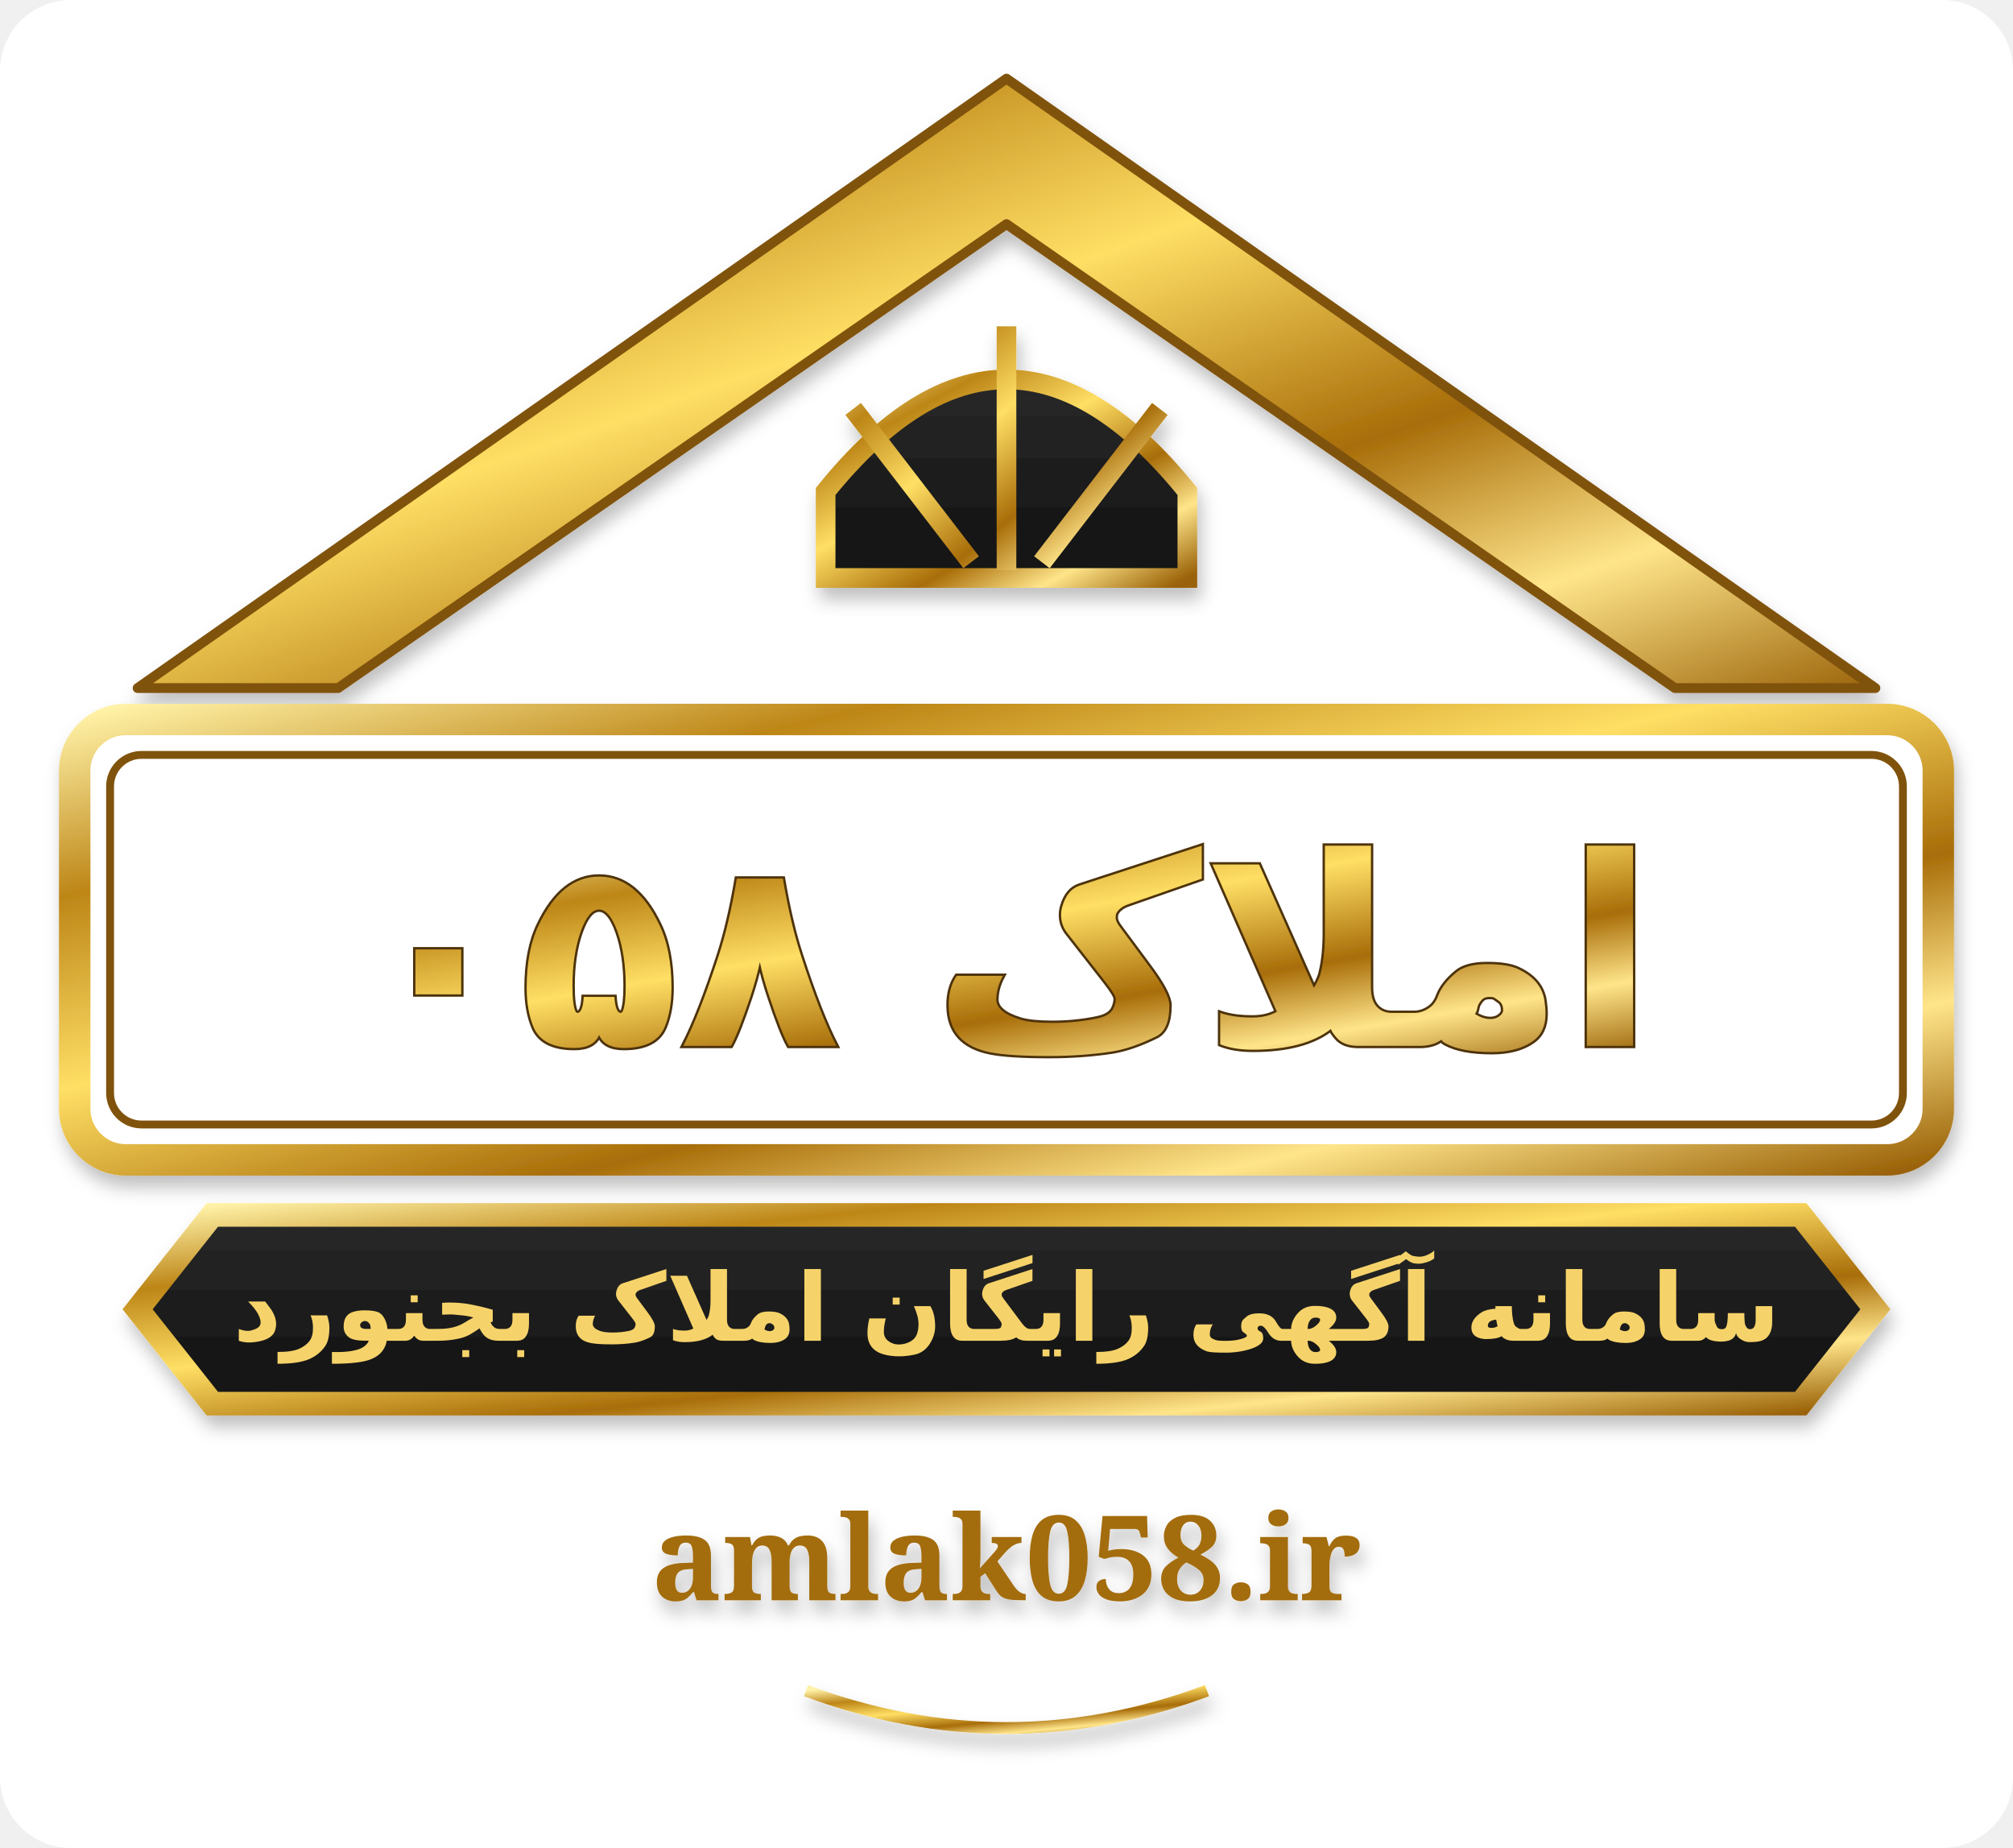
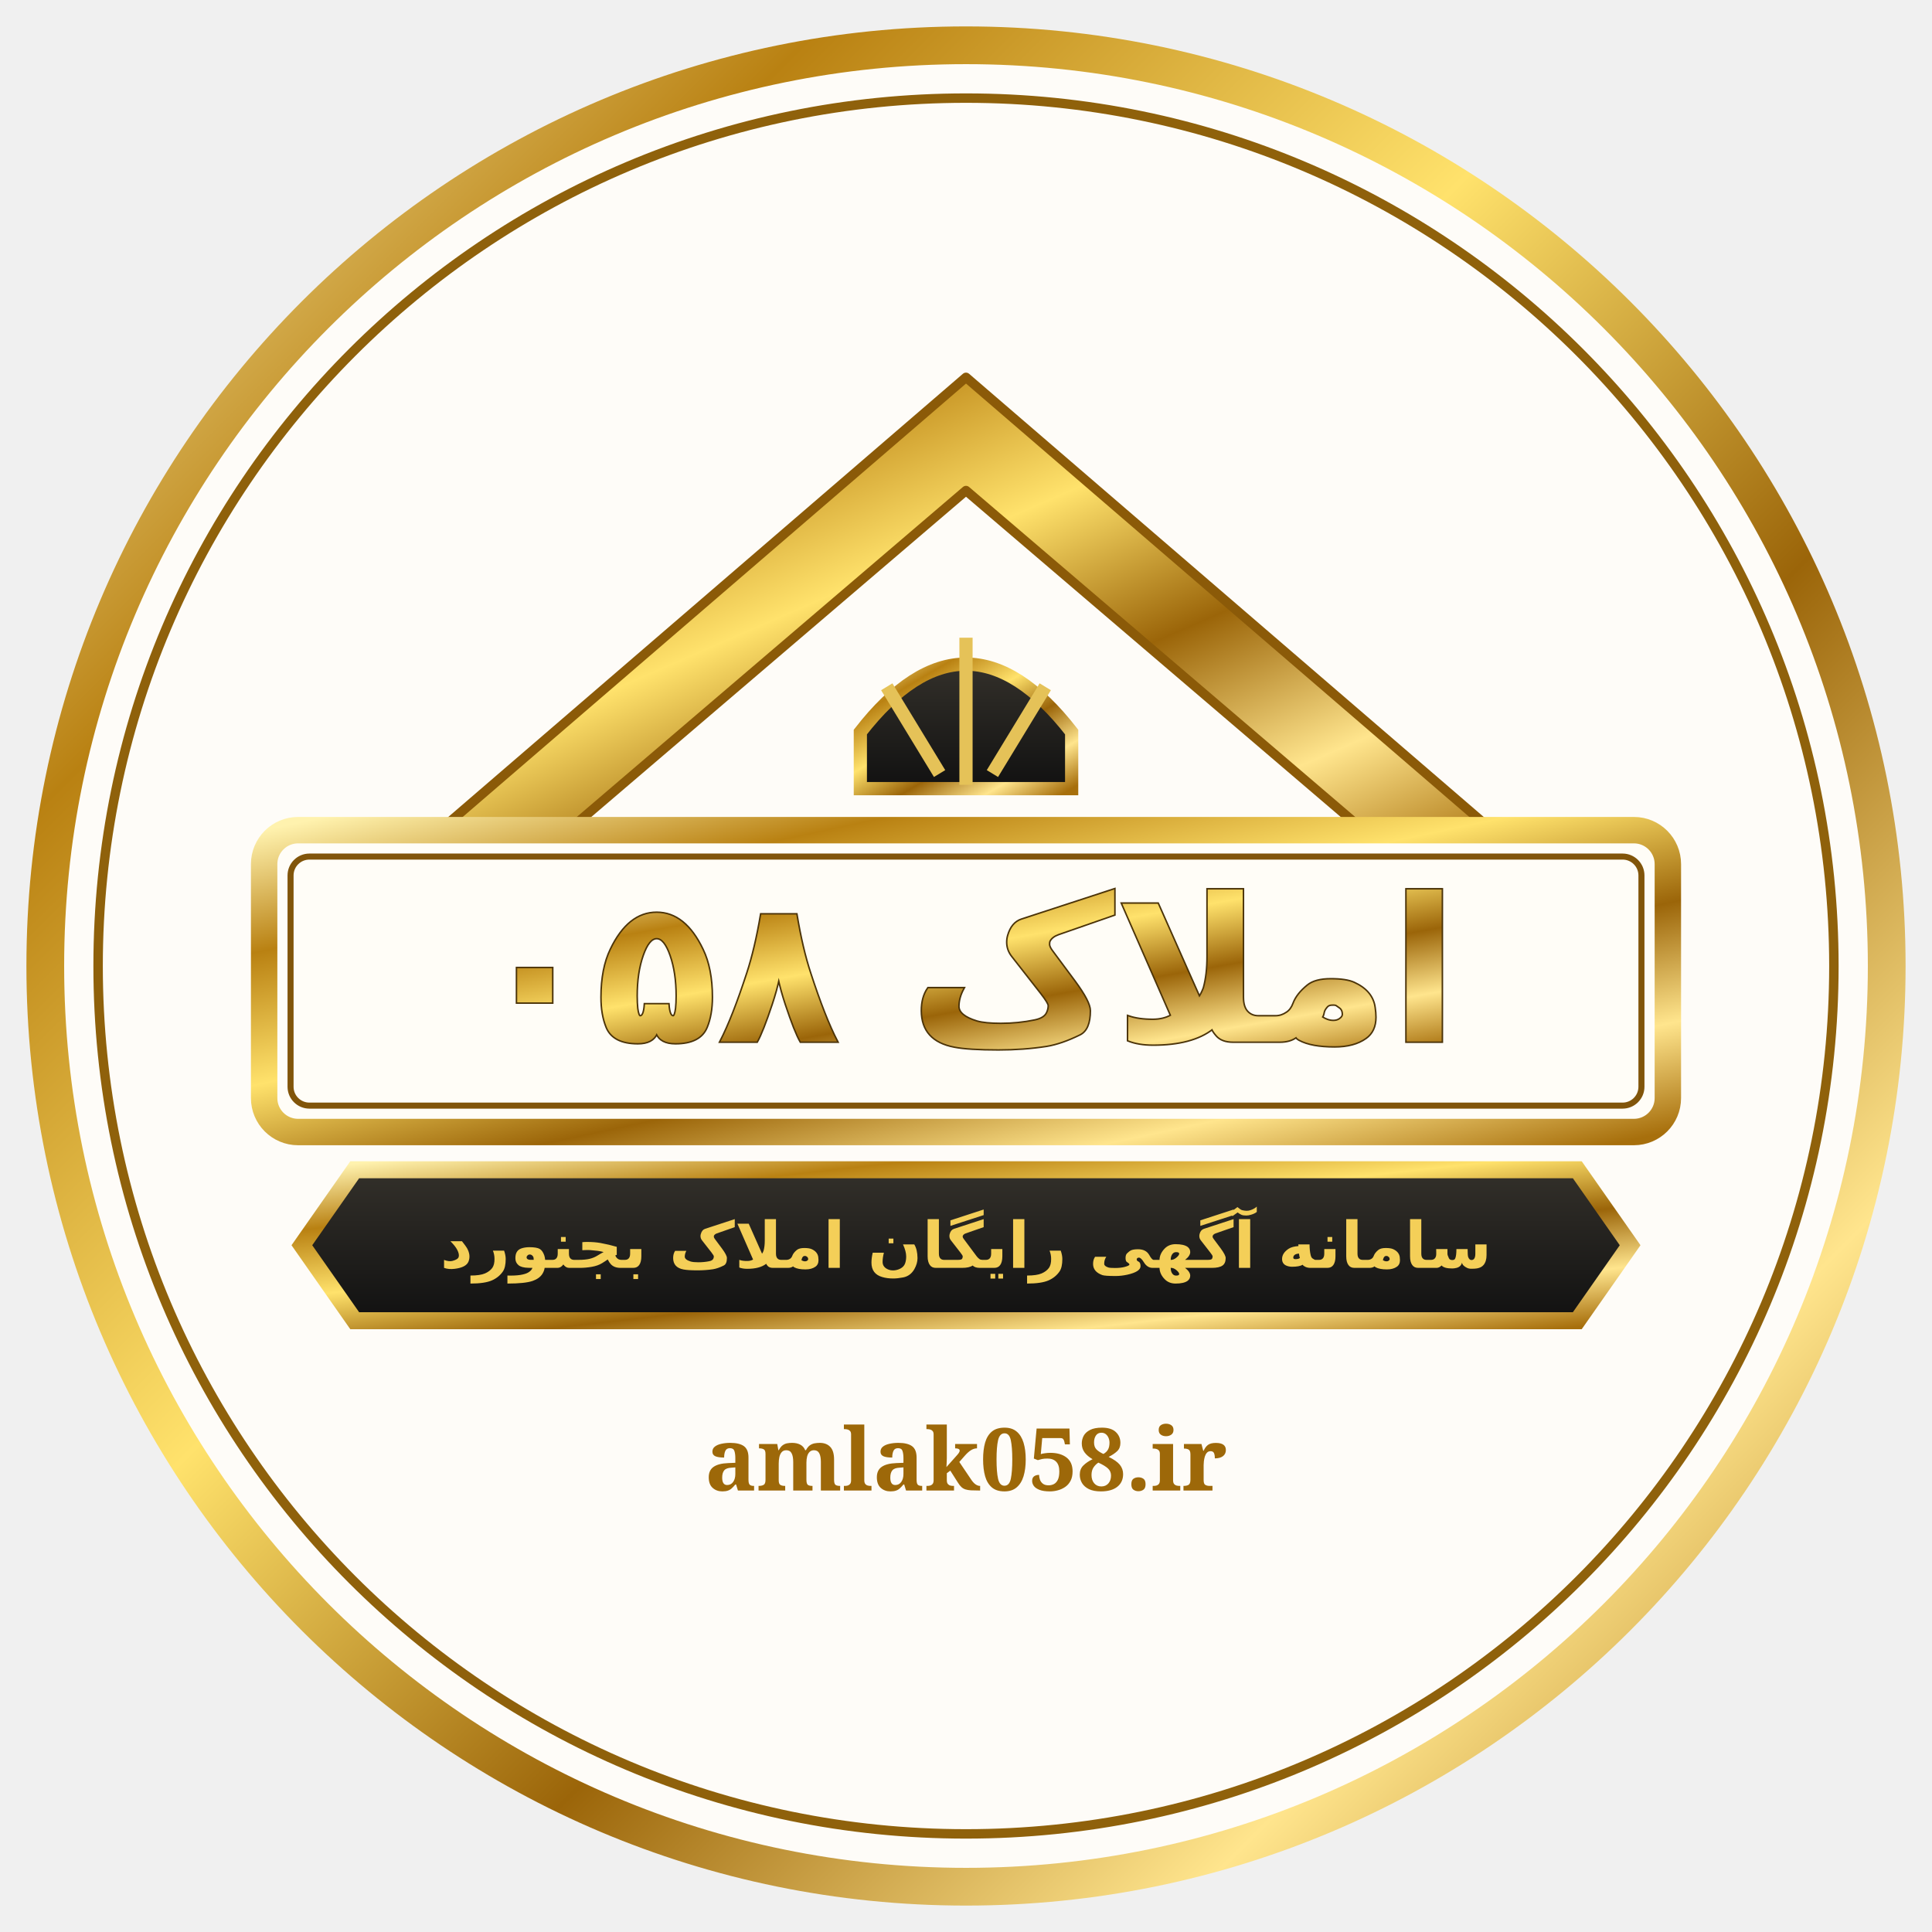
- <svg xmlns="http://www.w3.org/2000/svg" viewBox="0 0 512 470" role="img" aria-labelledby="title desc">
+ <svg xmlns="http://www.w3.org/2000/svg" viewBox="0 0 512 512" role="img" aria-labelledby="title desc">
  <defs>
    <linearGradient id="gold" x1="0" y1="0" x2="1" y2="1">
-       <stop offset="0" stop-color="#fff1a6" />
-       <stop offset=".2" stop-color="#bd8617" />
-       <stop offset=".42" stop-color="#ffdf65" />
-       <stop offset=".65" stop-color="#a86d09" />
-       <stop offset=".82" stop-color="#ffe58a" />
-       <stop offset="1" stop-color="#9a6208" />
+       <stop offset="0" stop-color="#fff2ae" />
+       <stop offset=".2" stop-color="#b98112" />
+       <stop offset=".42" stop-color="#ffe26c" />
+       <stop offset=".62" stop-color="#9b6509" />
+       <stop offset=".82" stop-color="#ffe58d" />
+       <stop offset="1" stop-color="#a76f0c" />
    </linearGradient>
    <linearGradient id="dark" x1="0" y1="0" x2="0" y2="1">
-       <stop stop-color="#292929" />
+       <stop stop-color="#33302a" />
      <stop offset="1" stop-color="#111" />
    </linearGradient>
-     <filter id="shadow" x="-15%" y="-15%" width="130%" height="135%">
-       <feGaussianBlur in="SourceAlpha" stdDeviation="2.2" result="blur" />
-       <feOffset dy="3" dx="1" result="off" />
-       <feComponentTransfer>
-         <feFuncA type="linear" slope=".25" />
-       </feComponentTransfer>
-       <feMerge>
-         <feMergeNode />
-         <feMergeNode in="SourceGraphic" />
-       </feMerge>
-     </filter>
  </defs>
-   <rect width="512" height="470" rx="18" fill="#fff" />
-   <g filter="url(#shadow)">
-     <path d="M35 175 256 20 477 175H426L256 57 86 175Z" fill="url(#gold)" stroke="#80530a" stroke-width="2.5" stroke-linejoin="round" />
-     <path d="M210 125Q256 68 302 125V147H210Z" fill="url(#dark)" stroke="url(#gold)" stroke-width="5" />
-     <path d="M256 83V145M217 104 247 143M295 104 265 143" stroke="url(#gold)" stroke-width="5" />
-     <rect x="19" y="183" width="474" height="112" rx="13" fill="#fff" stroke="url(#gold)" stroke-width="8" />
-     <rect x="28" y="192" width="456" height="94" rx="8" fill="none" stroke="#80530a" stroke-width="2" />
-     <text x="256" y="266" text-anchor="middle" direction="rtl" font-family="Tahoma,Arial,sans-serif" font-size="67" font-weight="900" fill="url(#gold)" stroke="#4d3307" stroke-width="1.2" paint-order="stroke">املاک ۰۵۸</text>
-     <path d="M54 309H458L477 333 458 357H54L35 333Z" fill="url(#dark)" stroke="url(#gold)" stroke-width="6" />
-     <text x="256" y="341" text-anchor="middle" direction="rtl" font-family="Tahoma,Arial,sans-serif" font-size="24" font-weight="800" fill="#f6d36a">سامانه آگهی رایگان املاک بجنورد</text>
-     <path d="M72 395H146M366 395H440" stroke="url(#gold)" stroke-width="4" stroke-linecap="round" />
-     <text x="256" y="407" text-anchor="middle" font-family="Georgia,serif" font-size="30" font-weight="bold" fill="#a36c0b">amlak058.ir</text>
-     <path d="M205 430Q256 449 307 430" fill="none" stroke="url(#gold)" stroke-width="3" />
-   </g>
+   <circle cx="256" cy="256" r="244" fill="#fffdf8" fill-opacity=".94" stroke="url(#gold)" stroke-width="10" />
+   <circle cx="256" cy="256" r="230" fill="none" stroke="#8f610b" stroke-width="2.5" />
+   <path d="M112 224 256 100 400 224H366L256 130 146 224Z" fill="url(#gold)" stroke="#8b5a08" stroke-width="2.5" stroke-linejoin="round" />
+   <path d="M228 194Q256 158 284 194V209H228Z" fill="url(#dark)" stroke="url(#gold)" stroke-width="3.5" />
+   <path d="M256 169V208M235 182 249 205M277 182 263 205" stroke="#e5c258" stroke-width="3.5" />
+   <rect x="70" y="220" width="372" height="80" rx="9" fill="#fffdf7" stroke="url(#gold)" stroke-width="7" />
+   <rect x="77" y="227" width="358" height="66" rx="5" fill="none" stroke="#81550a" stroke-width="1.6" />
+   <text x="256" y="276" text-anchor="middle" direction="rtl" font-family="Tahoma,Arial,sans-serif" font-size="53" font-weight="900" fill="url(#gold)" stroke="#4b3308" stroke-width=".8" paint-order="stroke">املاک ۰۵۸</text>
+   <path d="M94 310H418L432 330 418 350H94L80 330Z" fill="url(#dark)" stroke="url(#gold)" stroke-width="4.5" />
+   <text x="256" y="336" text-anchor="middle" direction="rtl" font-family="Tahoma,Arial,sans-serif" font-size="17" font-weight="800" fill="#f4cf58">سامانه آگهی رایگان املاک بجنورد</text>
+   <path d="M124 385H174M338 385H388" stroke="url(#gold)" stroke-width="3" stroke-linecap="round" />
+   <text x="256" y="395" text-anchor="middle" font-family="Georgia,serif" font-size="23" font-weight="bold" fill="#9d6809">amlak058.ir</text>
</svg>
